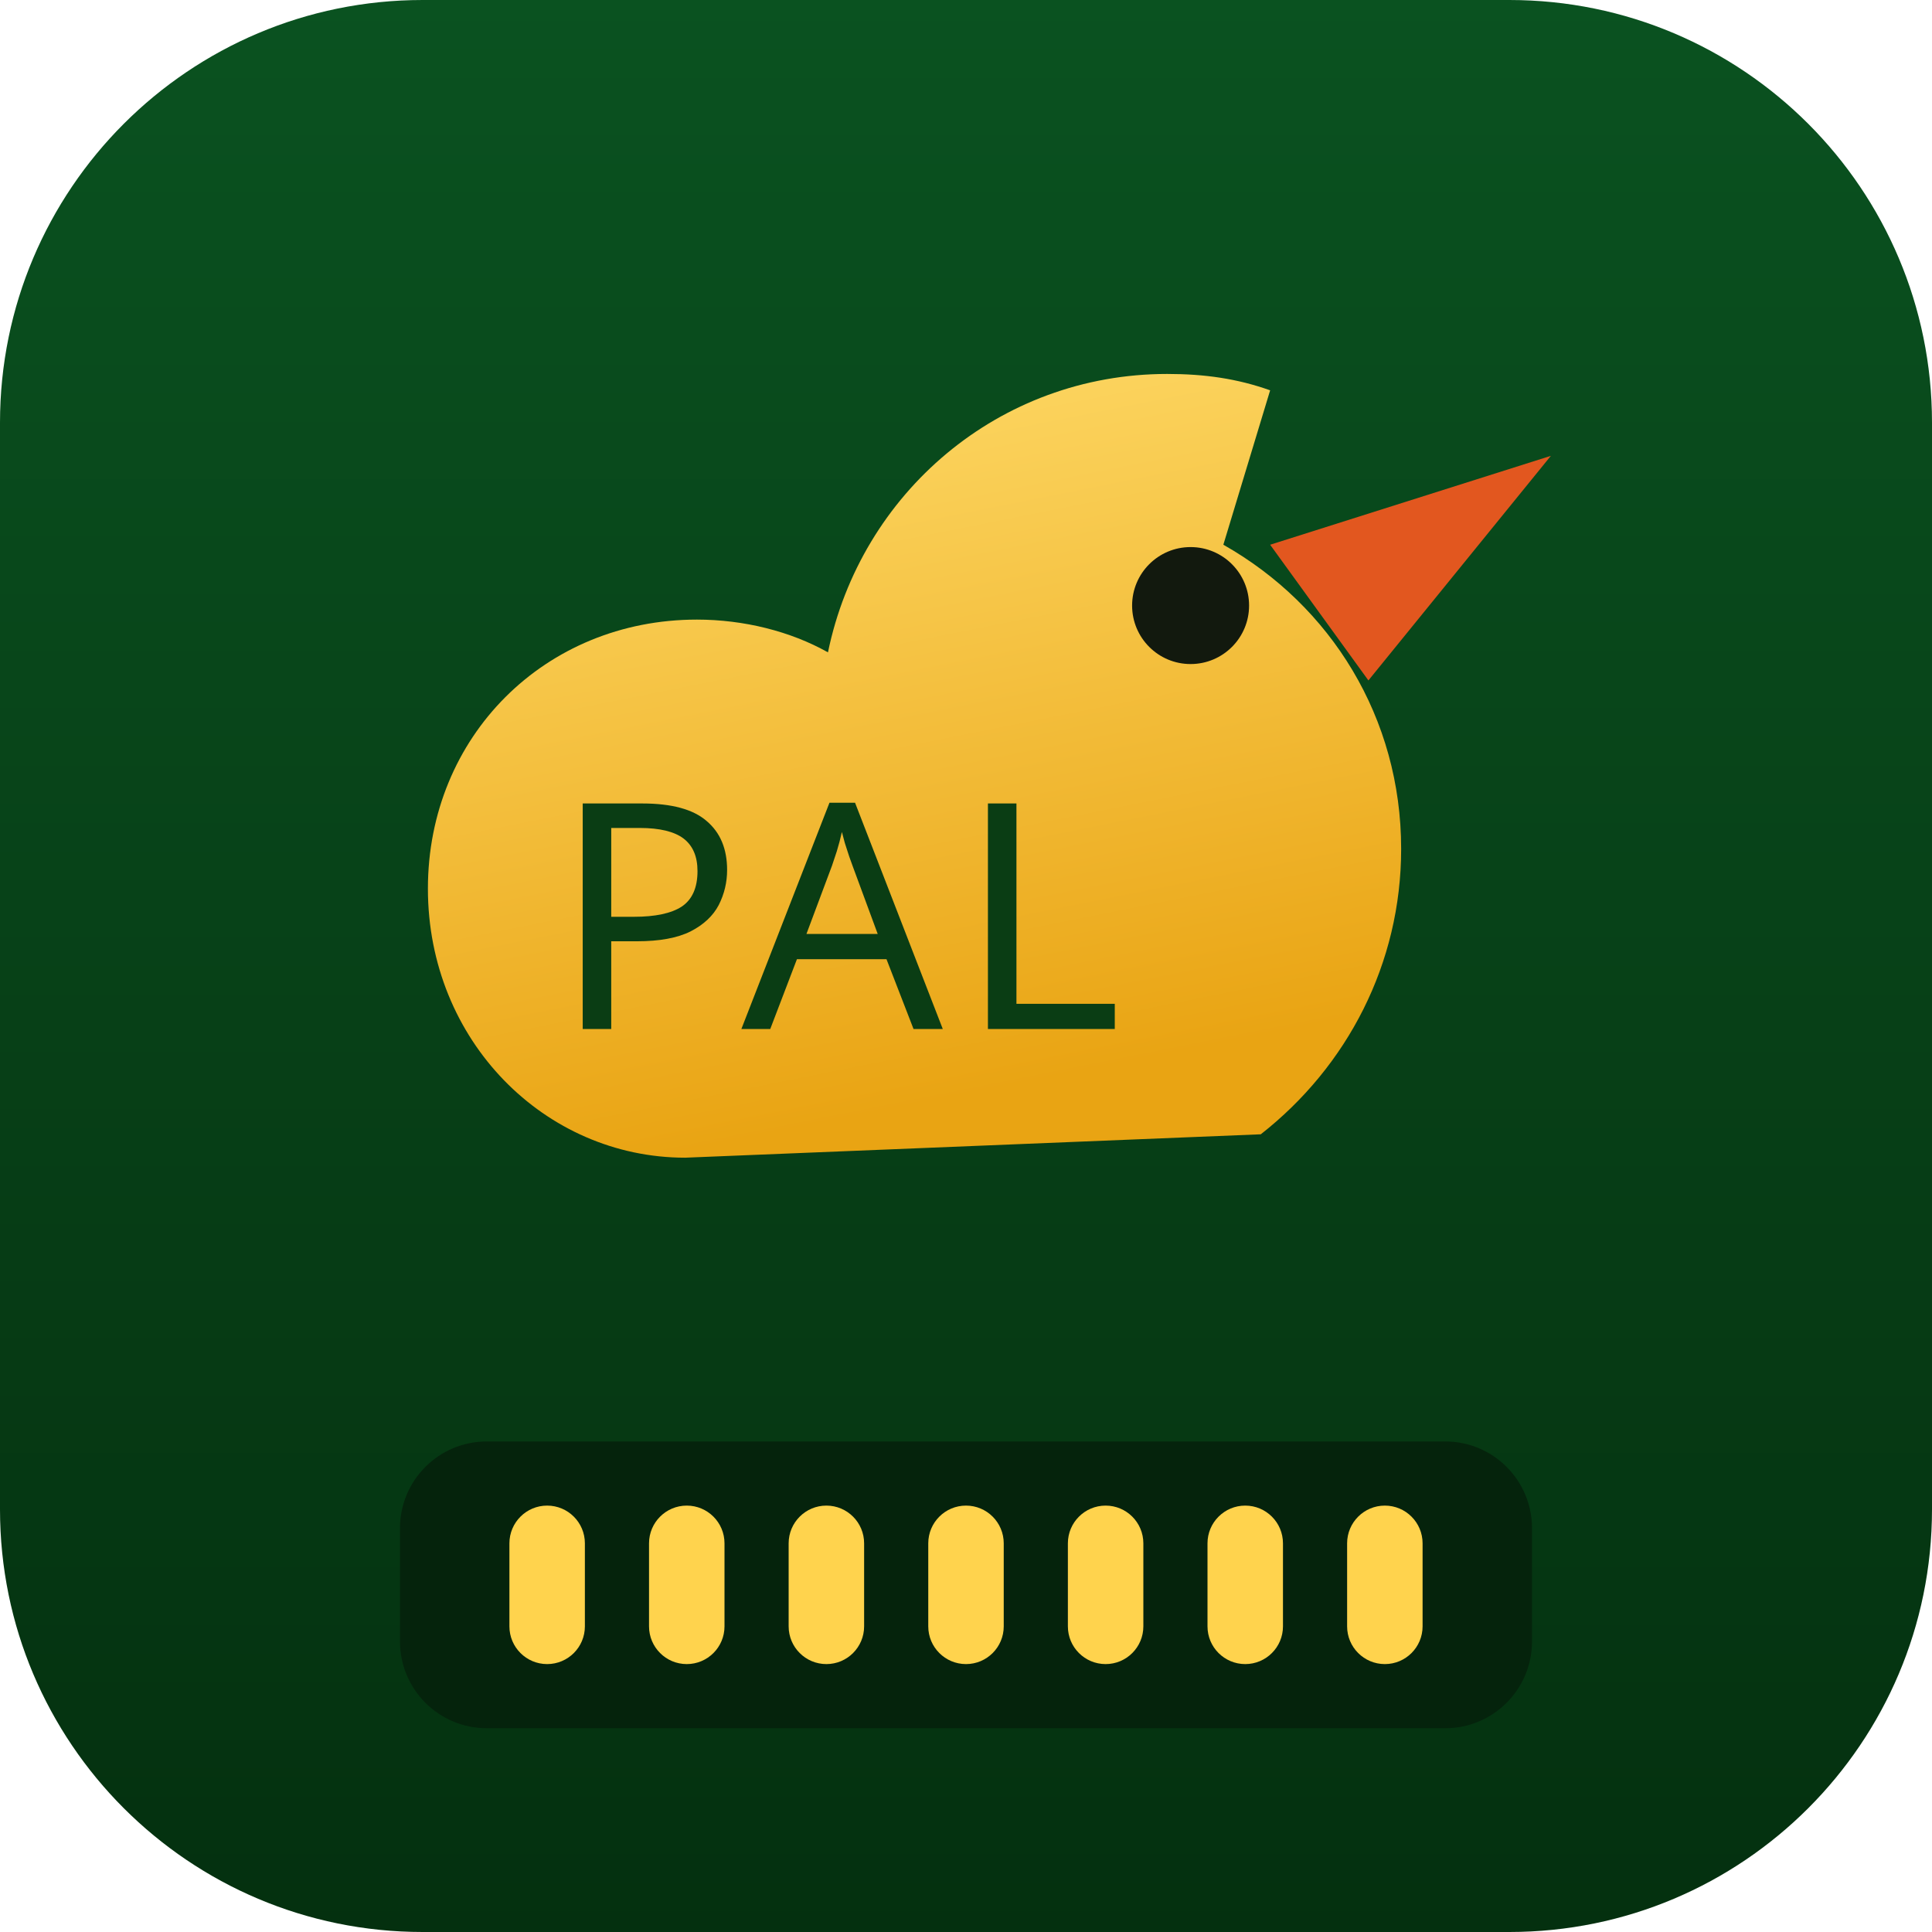
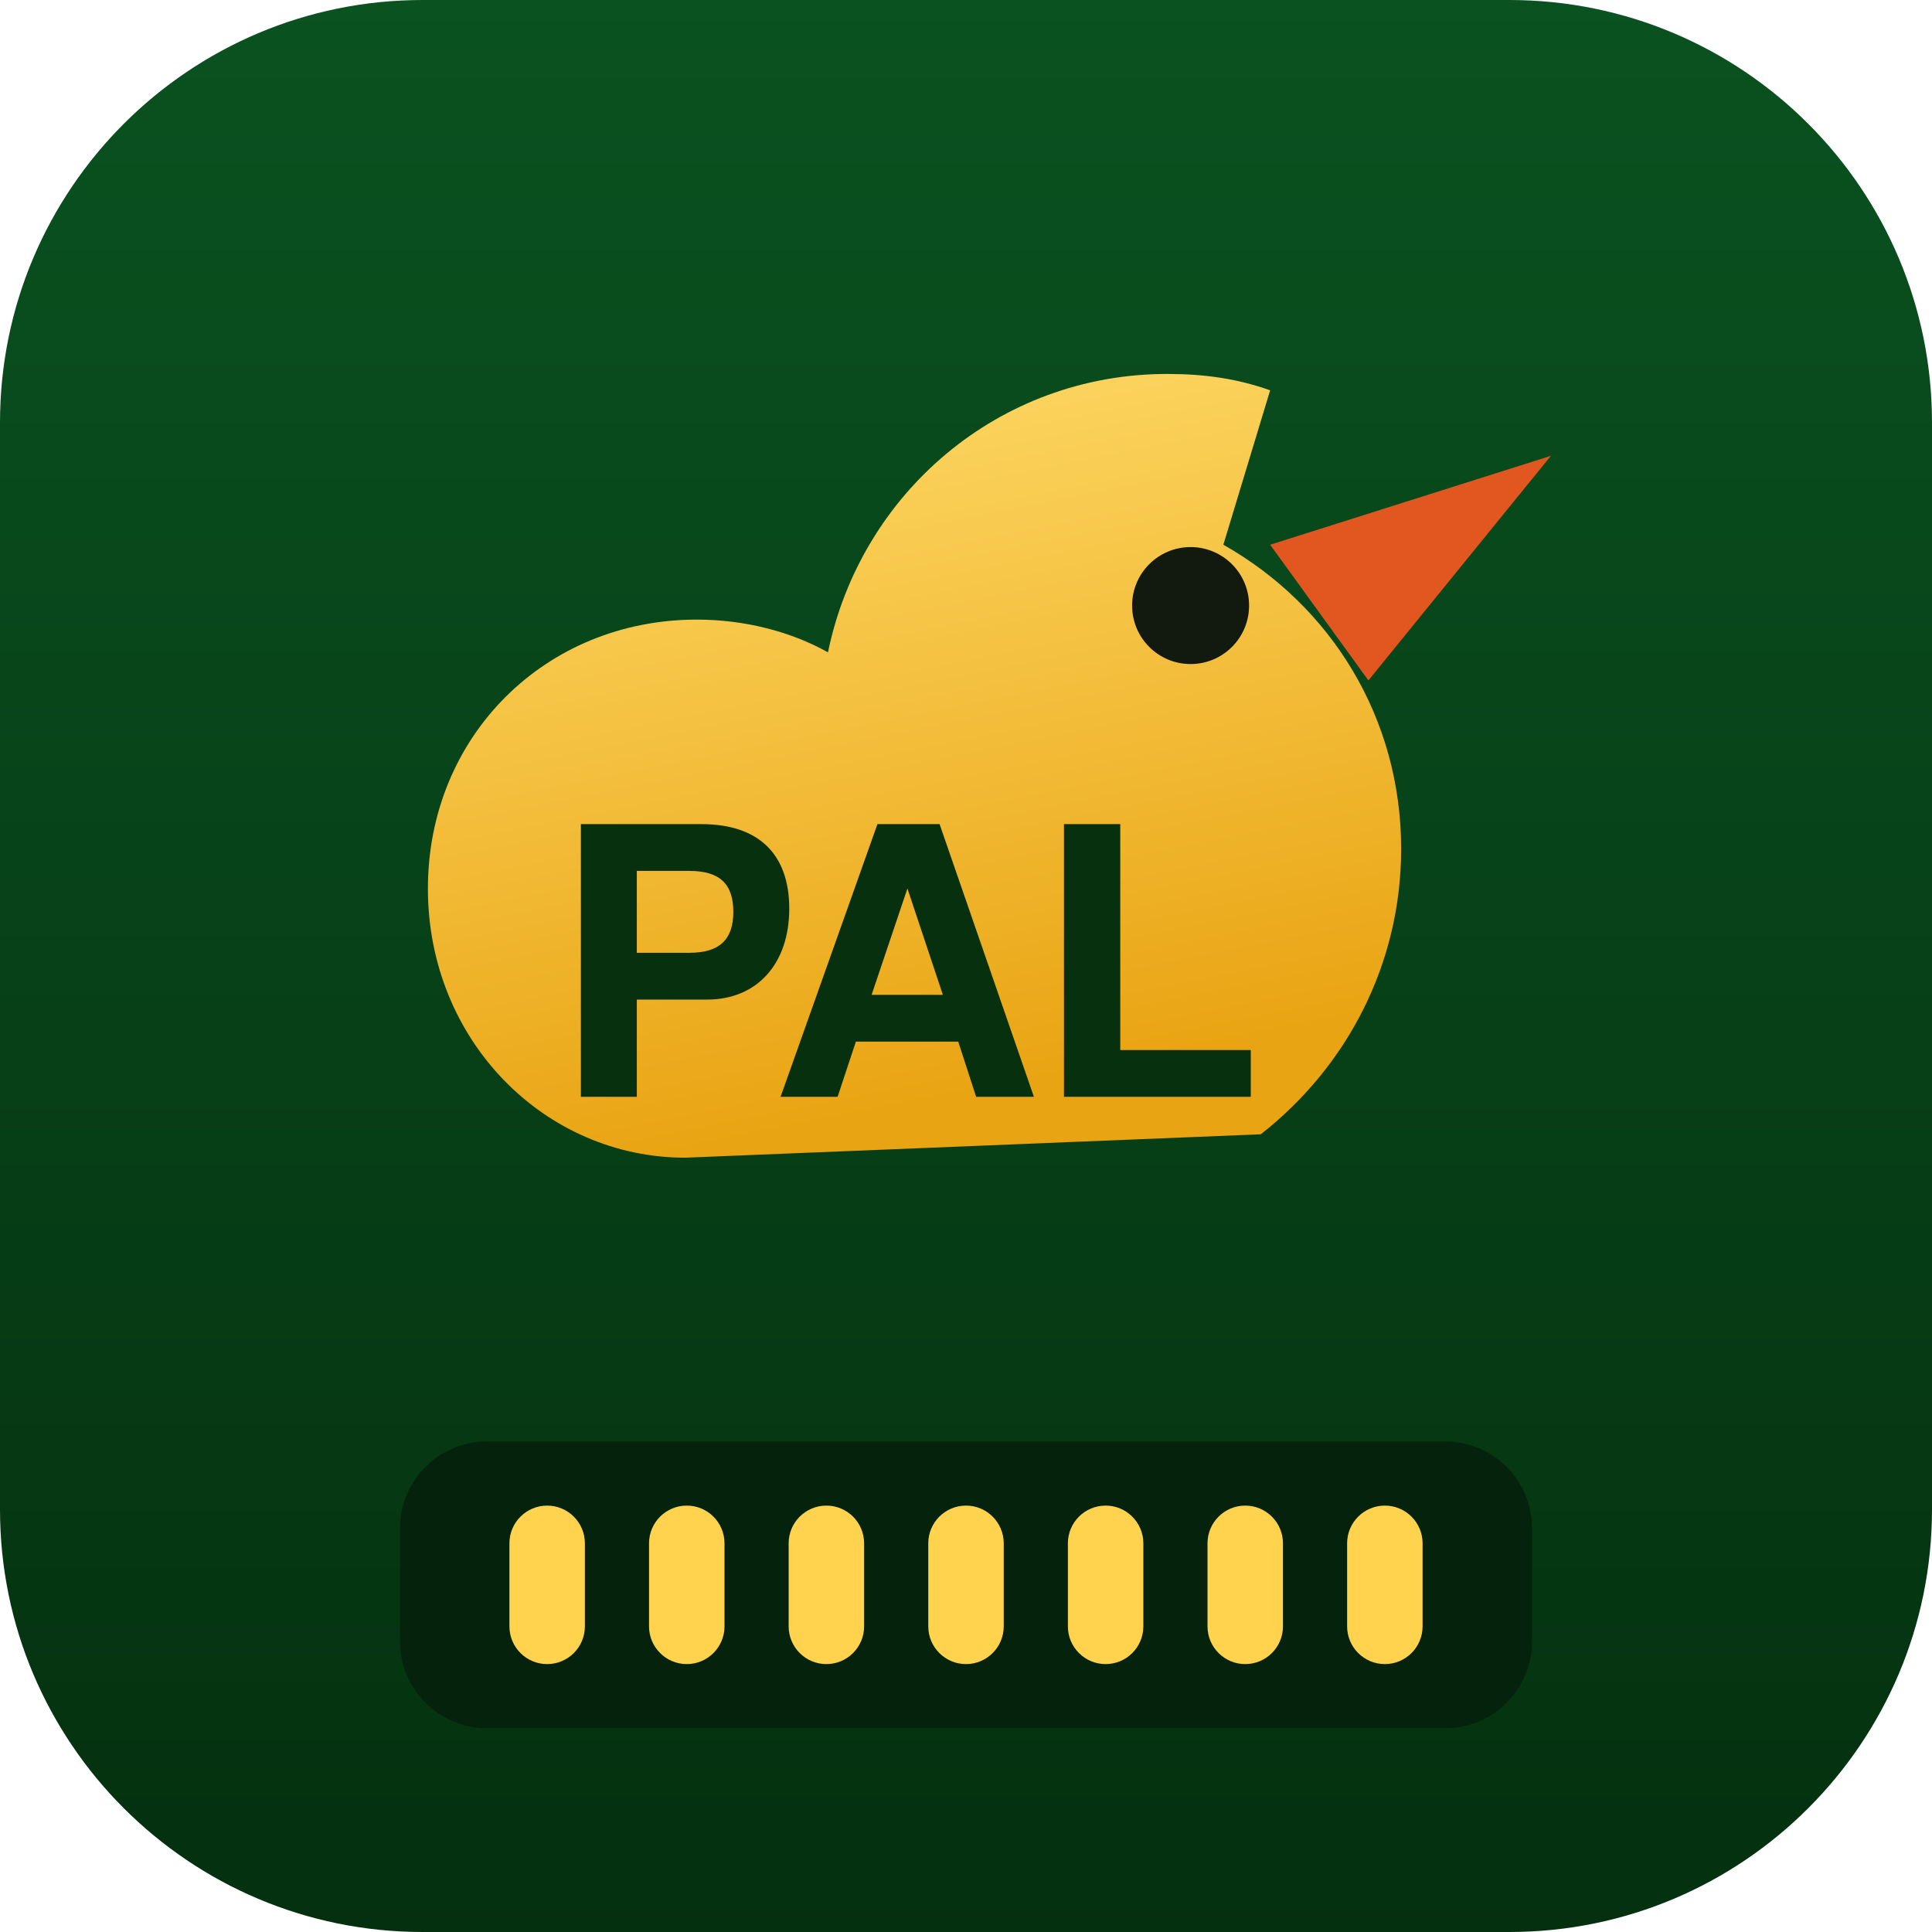
<svg xmlns="http://www.w3.org/2000/svg" viewBox="0 0 512 512" width="512" height="512">
  <defs>
    <linearGradient id="bg" x1="0" y1="0" x2="0" y2="1">
      <stop offset="0" stop-color="#0A5220" />
      <stop offset="1" stop-color="#04300f" />
    </linearGradient>
    <linearGradient id="dg" x1="0" y1="0" x2=".25" y2="1">
      <stop offset="0" stop-color="#FFDC6B" />
      <stop offset="1" stop-color="#E9A413" />
    </linearGradient>
  </defs>
  <rect width="512" height="512" rx="112" fill="url(#bg)" />
  <g transform="translate(256 220) scale(6.2) translate(-32 -32)">
    <path d="M20 46c-6 0-11-5-11-11.5S14 23 20.5 23c2 0 4 .5 5.6 1.4C27.5 17.6 33.4 12.5 40.6 12.5c1.6 0 3 .2 4.4.7l-2 6.6c4.6 2.6 7.6 7.4 7.6 13 0 4.9-2.3 9.3-6 12.2z" fill="url(#dg)" />
    <path d="M45 19.8 57 16l-7.8 9.6z" fill="#E2571F" />
    <circle cx="41.6" cy="22.4" r="2.5" fill="#12190E" />
-     <text x="26.5" y="40.5" text-anchor="middle" font-family="Anton, 'Arial Black', Impact, sans-serif" font-size="13.5" letter-spacing="0.6" fill="#0A3D14">PAL</text>
+     <text x="29.5" y="43.4" text-anchor="middle" font-family="Anton, 'Arial Black', 'Helvetica Neue', Impact, sans-serif" font-weight="900" font-size="16" letter-spacing="-0.3" fill="#07300F">PAL</text>
  </g>
  <rect x="106" y="382" width="300" height="76" rx="23" fill="#05230C" />
-   <rect x="135.00" y="399.0" width="20" height="42" rx="10.0" fill="#FFD34D" />
-   <rect x="172.00" y="399.0" width="20" height="42" rx="10.0" fill="#FFD34D" />
-   <rect x="209.00" y="399.0" width="20" height="42" rx="10.0" fill="#FFD34D" />
-   <rect x="246.00" y="399.0" width="20" height="42" rx="10.0" fill="#FFD34D" />
-   <rect x="283.00" y="399.0" width="20" height="42" rx="10.0" fill="#FFD34D" />
-   <rect x="320.00" y="399.0" width="20" height="42" rx="10.0" fill="#FFD34D" />
-   <rect x="357.00" y="399.0" width="20" height="42" rx="10.0" fill="#FFD34D" />
+   <rect x="135.00" y="399" width="20" height="42" rx="10.0" fill="#FFD34D" />
+   <rect x="172.00" y="399" width="20" height="42" rx="10.0" fill="#FFD34D" />
+   <rect x="209.00" y="399" width="20" height="42" rx="10.0" fill="#FFD34D" />
+   <rect x="246.00" y="399" width="20" height="42" rx="10.0" fill="#FFD34D" />
+   <rect x="283.00" y="399" width="20" height="42" rx="10.0" fill="#FFD34D" />
+   <rect x="320.00" y="399" width="20" height="42" rx="10.0" fill="#FFD34D" />
+   <rect x="357.00" y="399" width="20" height="42" rx="10.0" fill="#FFD34D" />
</svg>
